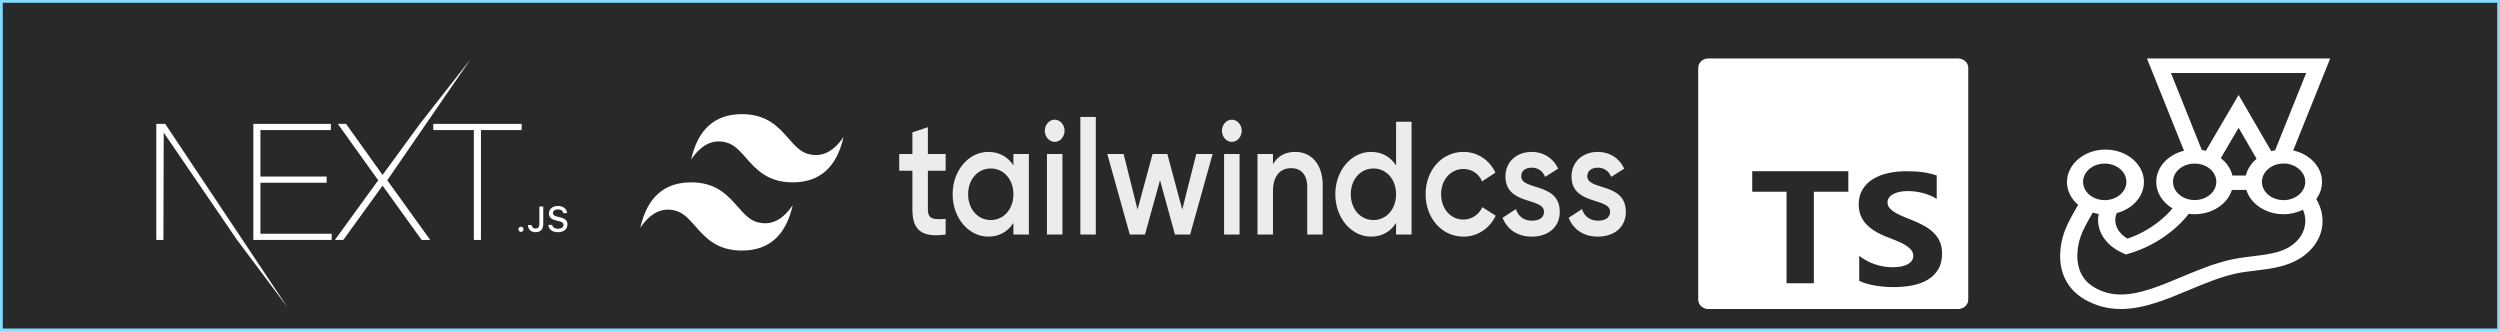
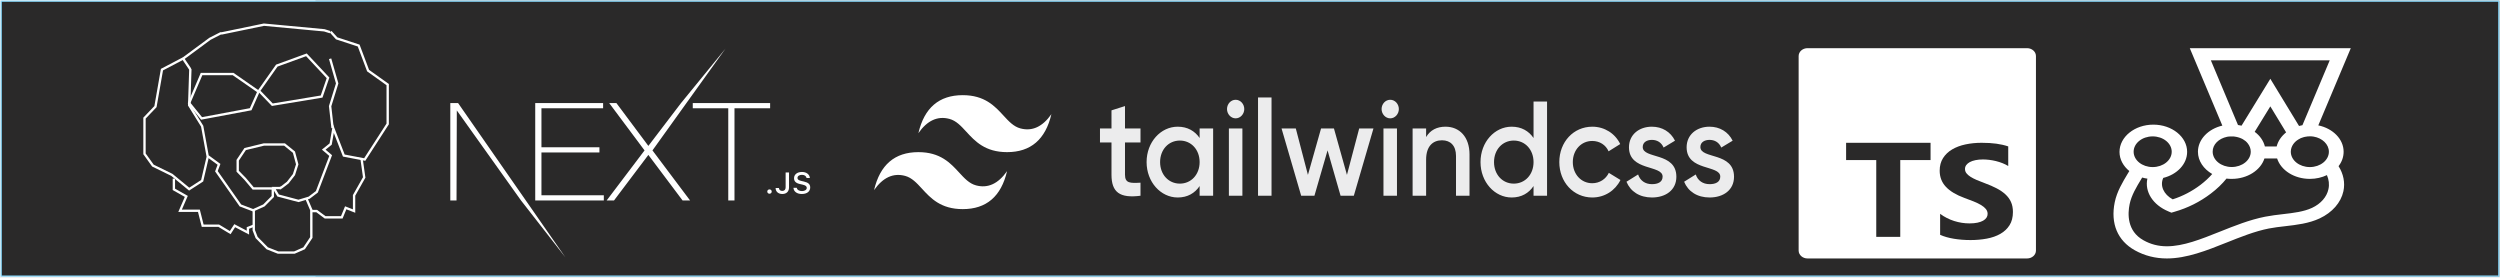
- <svg xmlns="http://www.w3.org/2000/svg" width="898px" height="119px" viewBox="0 0 898 119" version="1.1">
+ <svg xmlns="http://www.w3.org/2000/svg" width="2128px" height="236px" viewBox="0 0 2128 236" version="1.1">
  <g id="Page-1" stroke="none" stroke-width="1" fill="none" fill-rule="evenodd">
-     <rect id="Rectangle" stroke="#979797" fill="#353535" x="0.5" y="0.5" width="897" height="118" />
-     <rect id="Rectangle" stroke="#85DAFF" fill="#2A2929" x="0.5" y="0.5" width="897" height="118" />
-     <g id="Group" transform="translate(740, 21)">
-       <path d="M63.966,25 L57,35.164 C59.288,36.696 60.904,38.714 61.543,41 L66.793,41 C67.399,38.836 68.88,36.891 71,35.383 L63.966,25 Z" id="Path" />
-       <path d="M53.023,33.14 L64.769,12.946 L76.484,33.271 C76.946,33.14 77.408,33.035 77.871,32.93 L89,5 L40.507,5 L51.605,32.852 C52.067,32.93 52.561,33.035 53.023,33.14 Z M48.985,51 C53.27,51 56.753,48.036 56.753,44.391 C56.753,43.054 56.291,41.821 55.489,40.772 C55.243,40.431 54.934,40.116 54.626,39.828 L54.595,39.802 C54.287,39.513 53.917,39.251 53.547,39.041 L53.516,39.015 C53.424,38.962 53.301,38.884 53.177,38.831 C53.146,38.831 53.146,38.805 53.116,38.805 C52.992,38.753 52.869,38.674 52.746,38.621 L52.715,38.621 C52.592,38.569 52.437,38.49 52.314,38.438 L52.283,38.438 C52.16,38.385 52.037,38.333 51.913,38.307 C51.882,38.307 51.852,38.281 51.821,38.281 C51.728,38.254 51.605,38.202 51.513,38.176 C51.482,38.176 51.451,38.149 51.389,38.149 C51.266,38.123 51.143,38.071 51.019,38.044 L50.988,38.044 C50.834,38.018 50.711,37.992 50.557,37.966 C50.526,37.966 50.495,37.966 50.434,37.94 C50.31,37.913 50.218,37.913 50.094,37.887 C50.033,37.887 50.002,37.887 49.94,37.861 C49.848,37.861 49.724,37.835 49.632,37.835 L48.43,37.835 C48.306,37.835 48.214,37.861 48.091,37.861 L47.967,37.861 C47.844,37.887 47.721,37.887 47.597,37.913 L47.505,37.913 C47.351,37.94 47.227,37.966 47.073,37.992 C43.682,38.7 41.154,41.323 41.154,44.417 C41.216,48.01 44.699,51 48.985,51 L48.985,51 Z M81.663,37.782 L81.601,37.782 C81.478,37.782 81.385,37.756 81.262,37.756 L80.861,37.756 C80.707,37.756 80.553,37.756 80.368,37.782 L80.214,37.782 C80.091,37.782 79.967,37.808 79.844,37.808 C79.813,37.808 79.751,37.808 79.721,37.835 L79.258,37.913 L79.227,37.913 C79.073,37.94 78.95,37.966 78.796,37.992 C78.765,37.992 78.703,38.018 78.672,38.018 C78.549,38.044 78.426,38.071 78.303,38.123 C78.272,38.123 78.241,38.149 78.21,38.149 C78.056,38.202 77.902,38.254 77.778,38.307 C77.624,38.359 77.501,38.412 77.347,38.464 C77.316,38.464 77.285,38.49 77.254,38.49 C77.131,38.543 77.008,38.595 76.884,38.674 C76.884,38.674 76.854,38.674 76.854,38.7 C76.576,38.831 76.299,38.989 76.052,39.172 L76.021,39.198 C75.62,39.461 75.281,39.749 74.942,40.064 C74.603,40.379 74.326,40.746 74.079,41.113 C73.432,42.083 73.062,43.211 73.062,44.391 C73.062,48.036 76.545,51 80.83,51 C85.116,51 88.599,48.036 88.599,44.391 C88.599,41.192 85.886,38.49 82.341,37.887 C82.156,37.835 81.909,37.808 81.663,37.782 L81.663,37.782 Z M16.769,51 C21.054,51 24.538,48.036 24.538,44.391 C24.538,40.746 21.054,37.782 16.769,37.782 C12.484,37.782 9,40.746 9,44.391 C9,48.036 12.484,51 16.769,51 L16.769,51 Z" id="Shape" />
-       <path d="M80.181,56.596 C73.748,56.596 68.336,52.926 66.79,48 L61.594,48 C60.048,52.926 54.635,56.596 48.202,56.596 C47.46,56.596 46.749,56.544 46.068,56.467 C44.275,58.751 42.141,60.855 39.636,62.805 C35.213,66.269 30.203,68.835 24.791,70.451 L23.523,70.836 L22.347,70.323 C15.853,67.552 12.512,61.933 13.688,56.493 C12.945,56.39 12.234,56.236 11.554,56.031 C11.43,56.211 11.337,56.416 11.214,56.621 C9.234,60.008 7.162,63.498 6.42,67.244 C5.616,71.247 5.276,78.56 12.079,82.46 C15.049,84.153 18.172,85 21.667,85 C28.378,85 35.615,82.024 43.285,78.868 C49.285,76.404 55.47,73.838 61.903,72.53 C64.346,72.042 66.821,71.734 69.202,71.452 C73.563,70.939 77.707,70.426 81.078,68.809 C84.666,67.09 87.109,64.216 87.789,60.932 C88.222,58.931 87.975,56.904 87.171,55.031 C85.129,56.006 82.748,56.596 80.181,56.596 L80.181,56.596 Z" id="Path" />
-       <path d="M94.066,44.323 C94.066,38.903 89.649,34.343 83.719,33.04 L97,0 L31.183,0 L44.494,33.144 C38.75,34.551 34.518,39.033 34.518,44.349 C34.518,48.257 36.835,51.723 40.356,53.859 C38.966,55.527 37.36,57.064 35.538,58.523 C32.109,61.233 28.31,63.318 24.203,64.699 C20.496,62.588 18.89,58.862 20.342,55.527 C25.994,54.068 30.102,49.612 30.102,44.375 C30.102,37.939 23.894,32.727 16.296,32.727 C8.667,32.727 2.459,37.965 2.459,44.401 C2.459,47.58 4.003,50.498 6.474,52.583 C6.258,52.947 6.042,53.312 5.826,53.703 C3.756,57.299 1.409,61.364 0.513,65.924 C-1.278,75.043 1.656,82.365 8.729,86.508 C12.713,88.827 17.099,90 21.824,90 C29.947,90 38.194,86.561 46.162,83.225 C51.845,80.854 57.714,78.379 63.489,77.18 C65.62,76.737 67.844,76.477 70.191,76.19 C74.948,75.617 79.858,75.017 84.275,72.855 C89.433,70.327 92.954,66.106 93.973,61.259 C94.745,57.533 93.973,53.781 91.997,50.498 C93.325,48.7 94.066,46.589 94.066,44.323 Z M88.043,44.323 C88.043,47.944 84.553,50.889 80.26,50.889 C75.967,50.889 72.477,47.944 72.477,44.323 C72.477,43.15 72.847,42.03 73.496,41.065 C73.743,40.701 74.052,40.336 74.361,40.023 C74.67,39.71 75.04,39.424 75.442,39.163 L75.473,39.137 C75.72,38.981 75.998,38.825 76.276,38.668 C76.276,38.668 76.307,38.668 76.307,38.642 C76.43,38.59 76.554,38.512 76.677,38.46 C76.708,38.46 76.739,38.434 76.77,38.434 C76.893,38.382 77.048,38.329 77.202,38.277 C77.357,38.225 77.511,38.173 77.635,38.121 C77.666,38.121 77.696,38.095 77.727,38.095 C77.851,38.069 77.974,38.017 78.098,37.991 C78.129,37.991 78.191,37.965 78.222,37.965 C78.376,37.939 78.5,37.913 78.654,37.887 L78.685,37.887 L79.148,37.808 C79.179,37.808 79.241,37.808 79.272,37.782 C79.395,37.782 79.519,37.756 79.642,37.756 L79.797,37.756 C79.951,37.756 80.106,37.73 80.291,37.73 L80.692,37.73 C80.816,37.73 80.909,37.73 81.032,37.756 L81.094,37.756 C81.341,37.782 81.588,37.808 81.835,37.86 C85.356,38.486 88.043,41.144 88.043,44.323 L88.043,44.323 Z M39.8,5.211 L88.383,5.211 L77.233,32.962 C76.77,33.04 76.307,33.17 75.843,33.301 L64.107,13.107 L52.339,33.17 C51.876,33.04 51.382,32.962 50.888,32.884 L39.8,5.211 Z M61.883,42.056 C61.296,39.606 59.814,37.417 57.714,35.802 L64.107,24.91 L70.562,36.036 C68.647,37.652 67.257,39.71 66.701,42.056 L61.883,42.056 Z M46.409,37.939 C46.564,37.913 46.687,37.887 46.842,37.86 L46.934,37.86 C47.058,37.834 47.182,37.834 47.305,37.808 L47.429,37.808 C47.552,37.808 47.645,37.782 47.768,37.782 L48.973,37.782 C49.096,37.782 49.189,37.808 49.282,37.808 C49.344,37.808 49.374,37.808 49.436,37.834 C49.56,37.86 49.652,37.86 49.776,37.887 C49.807,37.887 49.838,37.887 49.899,37.913 C50.054,37.939 50.208,37.965 50.332,37.991 L50.363,37.991 C50.486,38.017 50.61,38.043 50.733,38.095 C50.764,38.095 50.795,38.121 50.857,38.121 C50.95,38.147 51.073,38.173 51.166,38.225 C51.197,38.225 51.228,38.251 51.258,38.251 C51.382,38.303 51.506,38.329 51.629,38.382 L51.66,38.382 C51.814,38.434 51.938,38.486 52.061,38.564 L52.092,38.564 C52.216,38.616 52.339,38.694 52.463,38.746 C52.494,38.746 52.494,38.772 52.525,38.772 C52.648,38.825 52.741,38.903 52.864,38.955 L52.895,38.981 C53.266,39.215 53.606,39.476 53.945,39.737 L53.976,39.763 C54.285,40.049 54.594,40.362 54.841,40.701 C55.644,41.743 56.107,42.968 56.107,44.296 C56.107,47.918 52.617,50.863 48.324,50.863 C44.031,50.863 40.541,47.918 40.541,44.296 C40.51,41.248 43.012,38.668 46.409,37.939 L46.409,37.939 Z M16.018,37.756 C20.311,37.756 23.801,40.701 23.801,44.323 C23.801,47.944 20.311,50.889 16.018,50.889 C11.725,50.889 8.235,47.944 8.235,44.323 C8.235,40.701 11.725,37.756 16.018,37.756 Z M87.858,60.347 C87.178,63.683 84.738,66.601 81.156,68.347 C77.789,69.988 73.65,70.51 69.296,71.031 C66.917,71.317 64.416,71.63 62.007,72.125 C55.582,73.454 49.405,76.06 43.413,78.561 C35.754,81.766 28.527,84.789 21.824,84.789 C18.334,84.789 15.215,83.955 12.25,82.209 C5.455,78.248 5.795,70.822 6.598,66.757 C7.339,62.953 9.408,59.383 11.385,55.97 C11.509,55.761 11.601,55.579 11.725,55.371 C12.404,55.579 13.115,55.735 13.856,55.84 C12.682,61.364 16.018,67.07 22.504,69.884 L23.678,70.405 L24.944,70.014 C30.349,68.399 35.352,65.767 39.769,62.25 C42.271,60.269 44.402,58.133 46.193,55.814 C46.904,55.918 47.614,55.944 48.324,55.944 C54.748,55.944 60.153,52.218 61.698,47.215 L66.887,47.215 C68.431,52.244 73.836,55.944 80.26,55.944 C82.824,55.944 85.202,55.345 87.24,54.328 C88.043,56.283 88.29,58.315 87.858,60.347 L87.858,60.347 Z" id="Shape" fill="#FFFFFF" fill-rule="nonzero" />
+     <g id="header" transform="translate(1, 1)">
+       <rect id="Rectangle" stroke="#979797" fill="#353535" fill-rule="nonzero" x="268" y="0" width="1858" height="234" />
+       <rect id="Rectangle" stroke="#85DAFF" fill="#2A2929" fill-rule="nonzero" x="0" y="0" width="2126" height="234" />
+       <g id="Group" transform="translate(1798, 40)">
+         <path d="M133.208,49.722 L118.701,69.938 C123.467,72.984 126.831,76.998 128.162,81.544 L139.095,81.544 C140.357,77.24 143.44,73.371 147.856,70.373 L133.208,49.722 Z" id="Path" />
+         <path d="M110.419,65.912 L134.879,25.749 L159.275,66.173 C160.238,65.912 161.201,65.704 162.164,65.495 L185.34,9.944 L84.354,9.944 L107.466,65.339 C108.429,65.495 109.456,65.704 110.419,65.912 Z M102.009,101.433 C110.933,101.433 118.187,95.539 118.187,88.289 C118.187,85.629 117.224,83.177 115.555,81.091 C115.042,80.413 114.4,79.787 113.758,79.213 L113.693,79.161 C113.051,78.587 112.281,78.066 111.511,77.648 L111.446,77.596 C111.254,77.492 110.997,77.335 110.74,77.231 C110.676,77.231 110.676,77.179 110.612,77.179 C110.355,77.075 110.098,76.918 109.841,76.814 L109.777,76.814 C109.52,76.709 109.199,76.553 108.943,76.449 L108.878,76.449 C108.622,76.344 108.365,76.24 108.108,76.188 C108.044,76.188 107.98,76.136 107.915,76.136 C107.723,76.084 107.466,75.979 107.274,75.927 C107.209,75.927 107.145,75.875 107.017,75.875 C106.76,75.823 106.503,75.718 106.246,75.666 L106.182,75.666 C105.861,75.614 105.604,75.562 105.283,75.51 C105.219,75.51 105.155,75.51 105.027,75.458 C104.77,75.405 104.577,75.405 104.32,75.353 C104.192,75.353 104.128,75.353 103.999,75.301 C103.807,75.301 103.55,75.249 103.357,75.249 L100.854,75.249 C100.597,75.249 100.404,75.301 100.147,75.301 L99.891,75.301 C99.634,75.353 99.377,75.353 99.12,75.405 L98.928,75.405 C98.607,75.458 98.35,75.51 98.029,75.562 C90.967,76.97 85.702,82.186 85.702,88.341 C85.831,95.487 93.085,101.433 102.009,101.433 L102.009,101.433 Z M170.061,75.145 L169.932,75.145 C169.676,75.145 169.483,75.092 169.226,75.092 L168.392,75.092 C168.071,75.092 167.75,75.092 167.364,75.145 L167.043,75.145 C166.787,75.145 166.53,75.197 166.273,75.197 C166.209,75.197 166.08,75.197 166.016,75.249 L165.053,75.405 L164.989,75.405 C164.668,75.458 164.411,75.51 164.09,75.562 C164.026,75.562 163.898,75.614 163.833,75.614 C163.577,75.666 163.32,75.718 163.063,75.823 C162.999,75.823 162.935,75.875 162.87,75.875 C162.549,75.979 162.228,76.084 161.972,76.188 C161.651,76.292 161.394,76.396 161.073,76.501 C161.009,76.501 160.944,76.553 160.88,76.553 C160.623,76.657 160.367,76.762 160.11,76.918 C160.11,76.918 160.046,76.918 160.046,76.97 C159.468,77.231 158.89,77.544 158.376,77.909 L158.312,77.961 C157.478,78.483 156.771,79.057 156.065,79.683 C155.359,80.308 154.781,81.039 154.268,81.769 C152.919,83.699 152.149,85.942 152.149,88.289 C152.149,95.539 159.404,101.433 168.327,101.433 C177.251,101.433 184.506,95.539 184.506,88.289 C184.506,81.925 178.856,76.553 171.473,75.353 C171.088,75.249 170.574,75.197 170.061,75.145 L170.061,75.145 Z M34.921,101.433 C43.844,101.433 51.099,95.539 51.099,88.289 C51.099,81.039 43.844,75.145 34.921,75.145 C25.997,75.145 18.742,81.039 18.742,88.289 C18.742,95.539 25.997,101.433 34.921,101.433 L34.921,101.433 Z" id="Shape" />
+         <path d="M166.975,112.563 C153.579,112.563 142.308,105.265 139.088,95.467 L128.268,95.467 C125.047,105.265 113.777,112.563 100.38,112.563 C98.835,112.563 97.353,112.46 95.936,112.307 C92.201,116.849 87.757,121.034 82.54,124.912 C73.33,131.802 62.897,136.905 51.626,140.12 L48.985,140.886 L46.538,139.865 C33.013,134.353 26.057,123.177 28.504,112.358 C26.959,112.154 25.477,111.848 24.06,111.44 C23.803,111.797 23.61,112.205 23.352,112.614 C19.23,119.35 14.915,126.29 13.369,133.741 C11.695,141.702 10.986,156.246 25.155,164.003 C31.338,167.371 37.843,169.056 45.121,169.056 C59.097,169.056 74.167,163.136 90.14,156.859 C102.634,151.96 115.515,146.856 128.912,144.254 C134,143.284 139.152,142.672 144.111,142.11 C153.192,141.09 161.823,140.069 168.843,136.854 C176.314,133.435 181.402,127.719 182.819,121.187 C183.72,117.207 183.205,113.175 181.531,109.45 C177.28,111.389 172.321,112.563 166.975,112.563 L166.975,112.563 Z" id="Path" />
+         <path d="M195.89,88.153 C195.89,77.373 186.692,68.304 174.343,65.713 L202,0 L64.937,0 L92.659,65.92 C80.695,68.719 71.884,77.632 71.884,88.204 C71.884,95.978 76.708,102.871 84.04,107.12 C81.146,110.437 77.801,113.494 74.006,116.397 C66.867,121.786 58.956,125.932 50.401,128.679 C42.683,124.481 39.339,117.07 42.362,110.437 C54.132,107.535 62.686,98.673 62.686,88.256 C62.686,75.456 49.758,65.091 33.936,65.091 C18.049,65.091 5.121,75.508 5.121,88.308 C5.121,94.631 8.337,100.435 13.483,104.581 C13.032,105.306 12.582,106.032 12.132,106.809 C7.823,113.961 2.934,122.045 1.069,131.115 C-2.661,149.253 3.449,163.816 18.178,172.056 C26.475,176.668 35.608,179 45.449,179 C62.365,179 79.538,172.159 96.132,165.526 C107.966,160.81 120.187,155.887 132.214,153.503 C136.652,152.622 141.283,152.103 146.172,151.533 C156.077,150.393 166.303,149.201 175.501,144.9 C186.242,139.873 193.574,131.477 195.697,121.838 C197.305,114.427 195.697,106.965 191.58,100.435 C194.346,96.859 195.89,92.661 195.89,88.153 Z M183.348,88.153 C183.348,95.356 176.08,101.212 167.139,101.212 C158.199,101.212 150.931,95.356 150.931,88.153 C150.931,85.82 151.703,83.592 153.054,81.675 C153.568,80.949 154.211,80.224 154.855,79.602 C155.498,78.98 156.27,78.41 157.106,77.891 L157.17,77.84 C157.685,77.529 158.263,77.218 158.842,76.907 C158.842,76.907 158.907,76.907 158.907,76.855 C159.164,76.751 159.421,76.596 159.678,76.492 C159.743,76.492 159.807,76.44 159.871,76.44 C160.129,76.337 160.45,76.233 160.772,76.129 C161.093,76.026 161.415,75.922 161.672,75.818 C161.737,75.818 161.801,75.767 161.865,75.767 C162.123,75.715 162.38,75.611 162.637,75.559 C162.701,75.559 162.83,75.508 162.894,75.508 C163.216,75.456 163.473,75.404 163.795,75.352 L163.859,75.352 L164.824,75.197 C164.888,75.197 165.017,75.197 165.081,75.145 C165.338,75.145 165.596,75.093 165.853,75.093 L166.175,75.093 C166.496,75.093 166.818,75.041 167.204,75.041 L168.04,75.041 C168.297,75.041 168.49,75.041 168.747,75.093 L168.876,75.093 C169.391,75.145 169.905,75.197 170.42,75.3 C177.752,76.544 183.348,81.83 183.348,88.153 L183.348,88.153 Z M82.882,10.365 L184.055,10.365 L160.836,65.557 C159.871,65.713 158.907,65.972 157.942,66.231 L133.501,26.067 L108.995,65.972 C108.031,65.713 107.002,65.557 105.973,65.402 L82.882,10.365 Z M128.87,83.644 C127.648,78.772 124.561,74.419 120.187,71.206 L133.501,49.544 L146.943,71.673 C142.956,74.886 140.061,78.98 138.904,83.644 L128.87,83.644 Z M96.646,75.456 C96.968,75.404 97.225,75.352 97.547,75.3 L97.74,75.3 C97.997,75.248 98.254,75.248 98.512,75.197 L98.769,75.197 C99.026,75.197 99.219,75.145 99.476,75.145 L101.985,75.145 C102.242,75.145 102.435,75.197 102.628,75.197 C102.757,75.197 102.821,75.197 102.95,75.248 C103.207,75.3 103.4,75.3 103.657,75.352 C103.721,75.352 103.786,75.352 103.914,75.404 C104.236,75.456 104.558,75.508 104.815,75.559 L104.879,75.559 C105.136,75.611 105.394,75.663 105.651,75.767 C105.715,75.767 105.78,75.818 105.908,75.818 C106.101,75.87 106.358,75.922 106.551,76.026 C106.616,76.026 106.68,76.078 106.744,76.078 C107.002,76.181 107.259,76.233 107.516,76.337 L107.58,76.337 C107.902,76.44 108.159,76.544 108.417,76.699 L108.481,76.699 C108.738,76.803 108.995,76.959 109.253,77.062 C109.317,77.062 109.317,77.114 109.381,77.114 C109.639,77.218 109.832,77.373 110.089,77.477 L110.153,77.529 C110.925,77.995 111.633,78.513 112.34,79.032 L112.404,79.083 C113.048,79.653 113.691,80.275 114.205,80.949 C115.878,83.022 116.842,85.458 116.842,88.101 C116.842,95.304 109.574,101.16 100.634,101.16 C91.694,101.16 84.426,95.304 84.426,88.101 C84.362,82.037 89.571,76.907 96.646,75.456 L96.646,75.456 Z M33.357,75.093 C42.297,75.093 49.565,80.949 49.565,88.153 C49.565,95.356 42.297,101.212 33.357,101.212 C24.417,101.212 17.149,95.356 17.149,88.153 C17.149,80.949 24.417,75.093 33.357,75.093 Z M182.962,120.024 C181.547,126.658 176.466,132.462 169.005,135.934 C161.994,139.199 153.375,140.236 144.306,141.272 C139.354,141.842 134.144,142.464 129.127,143.449 C115.749,146.092 102.885,151.274 90.407,156.249 C74.456,162.624 59.406,168.635 45.449,168.635 C38.181,168.635 31.685,166.977 25.51,163.505 C11.36,155.627 12.068,140.858 13.74,132.773 C15.283,125.207 19.593,118.107 23.709,111.318 C23.966,110.903 24.159,110.541 24.417,110.126 C25.832,110.541 27.311,110.851 28.855,111.059 C26.411,122.045 33.357,133.395 46.864,138.992 L49.308,140.028 L51.945,139.251 C63.201,136.038 73.62,130.804 82.818,123.807 C88.028,119.869 92.466,115.619 96.196,111.007 C97.675,111.214 99.155,111.266 100.634,111.266 C114.012,111.266 125.268,103.855 128.484,93.905 L139.289,93.905 C142.505,103.907 153.761,111.266 167.139,111.266 C172.478,111.266 177.43,110.074 181.675,108.053 C183.348,111.94 183.862,115.982 182.962,120.024 L182.962,120.024 Z" id="Shape" fill="#FFFFFF" fill-rule="nonzero" />
+       </g>
+       <g id="Group" transform="translate(1530, 40)" fill="#FFFFFF" fill-rule="nonzero">
+         <path d="M7.575,0 L194.425,0 C198.608,0 202,3.005 202,6.713 L202,172.287 C202,175.995 198.608,179 194.425,179 L7.575,179 C3.391,179 0,175.995 0,172.287 L0,6.713 C0,3.005 3.391,0 7.575,0 Z M112.291,95.231 L112.291,80.55 L40.4,80.55 L40.4,95.231 L66.066,95.231 L66.066,160.597 L86.498,160.597 L86.498,95.231 L112.291,95.231 Z M120.436,158.871 C123.731,160.36 127.628,161.477 132.127,162.221 C136.626,162.965 141.367,163.338 146.352,163.338 C151.21,163.338 155.825,162.928 160.197,162.109 C164.569,161.291 168.402,159.941 171.697,158.062 C174.992,156.182 177.601,153.727 179.523,150.693 C181.445,147.66 182.406,143.91 182.406,139.444 C182.406,136.207 181.856,133.369 180.758,130.932 C179.66,128.494 178.076,126.326 176.006,124.428 C173.936,122.53 171.454,120.827 168.561,119.32 C165.667,117.813 162.404,116.389 158.772,115.049 C156.11,114.082 153.723,113.142 151.611,112.23 C149.499,111.319 147.703,110.388 146.225,109.439 C144.747,108.49 143.607,107.485 142.804,106.424 C142.001,105.364 141.6,104.164 141.6,102.824 C141.6,101.596 141.959,100.489 142.677,99.503 C143.395,98.516 144.409,97.669 145.718,96.962 C147.028,96.255 148.633,95.706 150.534,95.315 C152.435,94.925 154.547,94.73 156.87,94.73 C158.56,94.73 160.345,94.841 162.225,95.064 C164.104,95.288 165.995,95.632 167.895,96.097 C169.797,96.562 171.645,97.148 173.44,97.856 C175.235,98.563 176.893,99.381 178.414,100.312 L178.414,83.621 C175.33,82.578 171.961,81.806 168.307,81.304 C164.654,80.801 160.461,80.55 155.729,80.55 C150.914,80.55 146.352,81.006 142.043,81.918 C137.735,82.829 133.944,84.253 130.67,86.189 C127.395,88.124 124.808,90.589 122.908,93.585 C121.006,96.581 120.056,100.163 120.056,104.331 C120.056,109.653 121.798,114.194 125.284,117.952 C128.769,121.711 134.06,124.893 141.156,127.498 C143.945,128.503 146.542,129.489 148.95,130.457 C151.358,131.425 153.438,132.43 155.191,133.471 C156.944,134.514 158.328,135.648 159.342,136.876 C160.356,138.105 160.863,139.5 160.863,141.064 C160.863,142.218 160.545,143.287 159.912,144.273 C159.278,145.26 158.317,146.116 157.028,146.841 C155.74,147.567 154.135,148.135 152.213,148.544 C150.291,148.953 148.041,149.158 145.465,149.158 C141.072,149.158 136.721,148.479 132.412,147.121 C128.104,145.762 124.111,143.725 120.436,141.008 L120.436,158.871 Z" id="Shape" />
+       </g>
+       <g id="Group" transform="translate(743, 80)" fill-rule="nonzero">
+         <path d="M75.475,0 C55.348,0 42.769,10.778 37.737,32.333 C45.285,21.556 54.09,17.514 64.153,20.208 C69.895,21.746 73.999,26.207 78.541,31.145 C85.941,39.189 94.506,48.5 113.212,48.5 C133.338,48.5 145.918,37.722 150.949,16.167 C143.402,26.944 134.596,30.986 124.533,28.292 C118.791,26.754 114.688,22.293 110.145,17.355 C102.745,9.311 94.181,0 75.475,0 Z M37.737,48.5 C17.611,48.5 5.032,59.278 0,80.833 C7.547,70.056 16.353,66.014 26.416,68.708 C32.158,70.246 36.262,74.707 40.804,79.645 C48.204,87.689 56.768,97 75.475,97 C95.601,97 108.18,86.222 113.212,64.667 C105.664,75.444 96.859,79.486 86.796,76.792 C81.054,75.254 76.95,70.793 72.408,65.855 C65.008,57.811 56.444,48.5 37.737,48.5 Z" id="Shape" fill="#FFFFFF" />
+         <path d="M226.797,40.245 L213.596,40.245 L213.596,67.74 C213.596,75.073 218.067,74.958 226.797,74.5 L226.797,85.613 C209.125,87.904 202.099,82.634 202.099,67.74 L202.099,40.245 L192.305,40.245 L192.305,28.33 L202.099,28.33 L202.099,12.942 L213.596,9.276 L213.596,28.33 L226.797,28.33 L226.797,40.245 Z M277.116,28.33 L288.614,28.33 L288.614,85.613 L277.116,85.613 L277.116,77.364 C273.071,83.436 266.79,87.102 258.487,87.102 C244.009,87.102 231.979,73.927 231.979,56.971 C231.979,39.901 244.009,26.84 258.487,26.84 C266.79,26.84 273.071,30.506 277.116,36.464 L277.116,28.33 Z M260.296,75.302 C269.877,75.302 277.116,67.626 277.116,56.971 C277.116,46.317 269.877,38.641 260.296,38.641 C250.715,38.641 243.476,46.317 243.476,56.971 C243.476,67.626 250.715,75.302 260.296,75.302 Z M307.776,19.737 C303.73,19.737 300.43,16.071 300.43,11.832 C300.43,7.479 303.73,3.927 307.776,3.927 C311.821,3.927 315.121,7.479 315.121,11.832 C315.121,16.071 311.821,19.737 307.776,19.737 Z M302.027,85.613 L302.027,28.33 L313.524,28.33 L313.524,85.613 L302.027,85.613 Z M326.831,85.613 L326.831,1.98 L338.328,1.98 L338.328,85.613 L326.831,85.613 Z M412.953,28.33 L425.089,28.33 L408.376,85.613 L397.092,85.613 L386.02,47.004 L374.842,85.613 L363.558,85.613 L346.845,28.33 L358.981,28.33 L369.307,67.855 L380.484,28.33 L391.449,28.33 L402.521,67.855 L412.953,28.33 Z M439.354,19.737 C435.309,19.737 432.009,16.071 432.009,11.832 C432.009,7.479 435.309,3.927 439.354,3.927 C443.4,3.927 446.7,7.479 446.7,11.832 C446.7,16.071 443.4,19.737 439.354,19.737 Z M433.606,85.613 L433.606,28.33 L445.103,28.33 L445.103,85.613 L433.606,85.613 Z M486.408,26.84 C498.331,26.84 506.847,35.547 506.847,50.441 L506.847,85.613 L495.35,85.613 L495.35,51.701 C495.35,42.994 490.666,38.412 483.427,38.412 C475.868,38.412 469.907,43.223 469.907,54.909 L469.907,85.613 L458.41,85.613 L458.41,28.33 L469.907,28.33 L469.907,35.662 C473.42,29.705 479.169,26.84 486.408,26.84 Z M561.352,5.417 L572.849,5.417 L572.849,85.613 L561.352,85.613 L561.352,77.364 C557.307,83.436 551.026,87.102 542.722,87.102 C528.244,87.102 516.215,73.927 516.215,56.971 C516.215,39.901 528.244,26.84 542.722,26.84 C551.026,26.84 557.307,30.506 561.352,36.464 L561.352,5.417 Z M544.532,75.302 C554.113,75.302 561.352,67.626 561.352,56.971 C561.352,46.317 554.113,38.641 544.532,38.641 C534.951,38.641 527.712,46.317 527.712,56.971 C527.712,67.626 534.951,75.302 544.532,75.302 Z M611.386,87.102 C595.311,87.102 583.282,73.927 583.282,56.971 C583.282,39.901 595.311,26.84 611.386,26.84 C621.819,26.84 630.867,32.683 635.126,41.619 L625.225,47.806 C622.883,42.421 617.667,38.984 611.28,38.984 C601.912,38.984 594.779,46.66 594.779,56.971 C594.779,67.282 601.912,74.958 611.28,74.958 C617.667,74.958 622.883,71.407 625.438,66.136 L635.339,72.208 C630.867,81.259 621.819,87.102 611.386,87.102 Z M654.288,44.14 C654.288,54.565 682.924,48.264 682.924,69.459 C682.924,80.915 673.662,87.102 662.165,87.102 C651.52,87.102 643.855,81.947 640.448,73.698 L650.349,67.511 C652.052,72.667 656.31,75.76 662.165,75.76 C667.275,75.76 671.214,73.927 671.214,69.344 C671.214,59.148 642.578,64.876 642.578,44.369 C642.578,33.6 651.2,26.84 662.059,26.84 C670.788,26.84 678.027,31.194 681.753,38.755 L672.066,44.598 C670.149,40.13 666.424,38.068 662.059,38.068 C657.907,38.068 654.288,40.015 654.288,44.14 Z M703.364,44.14 C703.364,54.565 732,48.264 732,69.459 C732,80.915 722.738,87.102 711.241,87.102 C700.596,87.102 692.931,81.947 689.524,73.698 L699.425,67.511 C701.128,72.667 705.386,75.76 711.241,75.76 C716.351,75.76 720.29,73.927 720.29,69.344 C720.29,59.148 691.653,64.876 691.653,44.369 C691.653,33.6 700.276,26.84 711.135,26.84 C719.864,26.84 727.103,31.194 730.829,38.755 L721.142,44.598 C719.225,40.13 715.499,38.068 711.135,38.068 C706.983,38.068 703.364,40.015 703.364,44.14 Z" id="Shape" fill="#ECECED" />
+       </g>
+       <g id="Group" transform="translate(382, 40)" fill="#FFFFFF" fill-rule="nonzero">
+         <path d="M72.585,46.729 L130.365,46.729 L130.365,51.142 L77.883,51.142 L77.883,84.355 L127.235,84.355 L127.235,88.768 L77.883,88.768 L77.883,125.232 L130.967,125.232 L130.967,129.646 L72.585,129.646 L72.585,46.729 Z M135.541,46.729 L141.68,46.729 L168.885,83.193 L196.692,46.729 L234.513,0.412 L172.376,87.026 L204.396,129.646 L198.015,129.646 L168.885,90.858 L139.635,129.646 L133.375,129.646 L165.635,87.026 L135.543,46.729 L135.541,46.729 Z M206.684,51.142 L206.684,46.729 L272.527,46.729 L272.527,51.142 L242.194,51.142 L242.194,129.644 L236.896,129.644 L236.896,51.142 L206.686,51.142 L206.684,51.142 Z M0.301,46.729 L6.922,46.729 L98.215,178.002 L60.487,129.646 L5.837,53 L5.597,129.646 L0.301,129.646 L0.301,46.729 Z M271.996,123.9 C270.911,123.9 270.1,123.094 270.1,122.054 C270.1,121.012 270.911,120.206 271.994,120.206 C273.089,120.206 273.888,121.012 273.888,122.054 C273.888,123.094 273.089,123.9 271.994,123.9 L271.996,123.9 Z M277.198,119.041 L280.034,119.041 C280.073,120.517 281.195,121.507 282.842,121.507 C284.684,121.507 285.728,120.443 285.728,118.446 L285.728,105.805 L288.613,105.805 L288.613,118.458 C288.613,122.054 286.45,124.125 282.867,124.125 C279.507,124.125 277.2,122.116 277.2,119.041 L277.198,119.041 Z M292.386,118.882 L295.247,118.882 C295.492,120.578 297.217,121.656 299.705,121.656 C302.022,121.656 303.723,120.503 303.723,118.918 C303.723,117.555 302.642,116.736 300.18,116.179 L297.784,115.622 C294.423,114.866 292.888,113.303 292.888,110.676 C292.888,107.49 295.593,105.369 299.651,105.369 C303.426,105.369 306.185,107.49 306.351,110.501 L303.542,110.501 C303.272,108.854 301.779,107.824 299.613,107.824 C297.332,107.824 295.813,108.878 295.813,110.489 C295.813,111.766 296.792,112.498 299.215,113.042 L301.262,113.526 C305.075,114.381 306.647,115.869 306.647,118.558 C306.647,121.979 303.889,124.125 299.485,124.125 C295.363,124.125 292.592,122.078 292.386,118.88 L292.386,118.882 Z" id="Shape" />
+       </g>
    </g>
-     <g id="Group" transform="translate(610, 21)" fill="#FFFFFF">
-       <path d="M3.637,0 L93.362,0 C95.371,0 97,1.511 97,3.375 L97,86.625 C97,88.489 95.371,90 93.362,90 L3.637,90 C1.629,90 0,88.489 0,86.625 L0,3.375 C0,1.511 1.629,0 3.637,0 Z M53.922,47.881 L53.922,40.5 L19.4,40.5 L19.4,47.881 L31.725,47.881 L31.725,80.747 L41.536,80.747 L41.536,47.881 L53.922,47.881 Z M57.833,79.879 C59.415,80.628 61.287,81.189 63.447,81.564 C65.608,81.938 67.884,82.125 70.278,82.125 C72.611,82.125 74.827,81.919 76.926,81.507 C79.026,81.096 80.866,80.417 82.449,79.472 C84.031,78.527 85.283,77.293 86.206,75.768 C87.129,74.242 87.591,72.357 87.591,70.112 C87.591,68.484 87.327,67.057 86.8,65.832 C86.272,64.606 85.512,63.516 84.518,62.561 C83.524,61.607 82.332,60.751 80.942,59.993 C79.553,59.236 77.986,58.52 76.242,57.846 C74.964,57.359 73.817,56.887 72.803,56.429 C71.789,55.97 70.927,55.502 70.217,55.025 C69.507,54.548 68.96,54.043 68.574,53.51 C68.189,52.976 67.996,52.373 67.996,51.699 C67.996,51.082 68.168,50.525 68.513,50.029 C68.858,49.533 69.345,49.107 69.974,48.752 C70.603,48.396 71.373,48.121 72.286,47.924 C73.199,47.728 74.213,47.629 75.329,47.629 C76.14,47.629 76.997,47.685 77.9,47.798 C78.803,47.91 79.71,48.083 80.623,48.317 C81.536,48.551 82.424,48.845 83.286,49.201 C84.148,49.557 84.944,49.968 85.674,50.436 L85.674,42.044 C84.193,41.52 82.576,41.131 80.821,40.879 C79.066,40.626 77.053,40.5 74.781,40.5 C72.469,40.5 70.278,40.729 68.209,41.188 C66.14,41.646 64.319,42.362 62.747,43.335 C61.175,44.308 59.933,45.548 59.02,47.054 C58.107,48.56 57.651,50.361 57.651,52.457 C57.651,55.133 58.487,57.416 60.161,59.306 C61.835,61.196 64.375,62.795 67.783,64.105 C69.122,64.611 70.369,65.106 71.526,65.593 C72.682,66.079 73.681,66.585 74.522,67.109 C75.364,67.633 76.029,68.203 76.515,68.821 C77.002,69.438 77.246,70.14 77.246,70.926 C77.246,71.506 77.094,72.044 76.789,72.54 C76.485,73.036 76.023,73.466 75.405,73.831 C74.786,74.196 74.016,74.481 73.093,74.687 C72.17,74.893 71.089,74.996 69.852,74.996 C67.742,74.996 65.653,74.654 63.584,73.971 C61.515,73.288 59.598,72.264 57.833,70.898 L57.833,79.879 Z" id="Shape" />
-     </g>
-     <g id="Group" transform="translate(230, 41)">
-       <path d="M36.5,0 C26.767,0 20.683,5.444 18.25,16.333 C21.9,10.889 26.158,8.847 31.025,10.208 C33.802,10.985 35.786,13.238 37.983,15.733 C41.562,19.797 45.704,24.5 54.75,24.5 C64.483,24.5 70.567,19.056 73,8.167 C69.35,13.611 65.092,15.653 60.225,14.292 C57.448,13.515 55.464,11.262 53.267,8.767 C49.688,4.703 45.546,0 36.5,0 Z M18.25,24.5 C8.517,24.5 2.433,29.944 0,40.833 C3.65,35.389 7.908,33.347 12.775,34.708 C15.552,35.485 17.536,37.738 19.733,40.233 C23.312,44.297 27.454,49 36.5,49 C46.233,49 52.317,43.556 54.75,32.667 C51.1,38.111 46.842,40.153 41.975,38.792 C39.198,38.015 37.214,35.762 35.017,33.267 C31.438,29.203 27.296,24.5 18.25,24.5 Z" id="Shape" fill="#FFFFFF" />
-       <path d="M109.68,20.33 L103.296,20.33 L103.296,34.219 C103.296,37.923 105.459,37.865 109.68,37.634 L109.68,43.248 C101.134,44.405 97.736,41.743 97.736,34.219 L97.736,20.33 L93,20.33 L93,14.311 L97.736,14.311 L97.736,6.538 L103.296,4.686 L103.296,14.311 L109.68,14.311 L109.68,20.33 Z M134.015,14.311 L139.575,14.311 L139.575,43.248 L134.015,43.248 L134.015,39.081 C132.059,42.148 129.021,44 125.006,44 C118.004,44 112.187,37.345 112.187,28.779 C112.187,20.156 118.004,13.559 125.006,13.559 C129.021,13.559 132.059,15.41 134.015,18.42 L134.015,14.311 Z M125.881,38.039 C130.514,38.039 134.015,34.162 134.015,28.779 C134.015,23.397 130.514,19.52 125.881,19.52 C121.248,19.52 117.747,23.397 117.747,28.779 C117.747,34.162 121.248,38.039 125.881,38.039 Z M148.842,9.97 C146.886,9.97 145.29,8.118 145.29,5.977 C145.29,3.778 146.886,1.984 148.842,1.984 C150.799,1.984 152.395,3.778 152.395,5.977 C152.395,8.118 150.799,9.97 148.842,9.97 Z M146.062,43.248 L146.062,14.311 L151.622,14.311 L151.622,43.248 L146.062,43.248 Z M158.058,43.248 L158.058,1 L163.618,1 L163.618,43.248 L158.058,43.248 Z M199.707,14.311 L205.576,14.311 L197.493,43.248 L192.036,43.248 L186.682,23.744 L181.276,43.248 L175.819,43.248 L167.736,14.311 L173.605,14.311 L178.599,34.277 L184.005,14.311 L189.307,14.311 L194.662,34.277 L199.707,14.311 Z M212.475,9.97 C210.518,9.97 208.922,8.118 208.922,5.977 C208.922,3.778 210.518,1.984 212.475,1.984 C214.431,1.984 216.027,3.778 216.027,5.977 C216.027,8.118 214.431,9.97 212.475,9.97 Z M209.695,43.248 L209.695,14.311 L215.255,14.311 L215.255,43.248 L209.695,43.248 Z M235.23,13.559 C240.996,13.559 245.115,17.957 245.115,25.48 L245.115,43.248 L239.554,43.248 L239.554,26.117 C239.554,21.719 237.289,19.404 233.788,19.404 C230.133,19.404 227.25,21.834 227.25,27.738 L227.25,43.248 L221.69,43.248 L221.69,14.311 L227.25,14.311 L227.25,18.015 C228.949,15.005 231.729,13.559 235.23,13.559 Z M271.474,2.736 L277.034,2.736 L277.034,43.248 L271.474,43.248 L271.474,39.081 C269.517,42.148 266.48,44 262.464,44 C255.463,44 249.645,37.345 249.645,28.779 C249.645,20.156 255.463,13.559 262.464,13.559 C266.48,13.559 269.517,15.41 271.474,18.42 L271.474,2.736 Z M263.339,38.039 C267.973,38.039 271.474,34.162 271.474,28.779 C271.474,23.397 267.973,19.52 263.339,19.52 C258.706,19.52 255.205,23.397 255.205,28.779 C255.205,34.162 258.706,38.039 263.339,38.039 Z M295.67,44 C287.896,44 282.079,37.345 282.079,28.779 C282.079,20.156 287.896,13.559 295.67,13.559 C300.716,13.559 305.092,16.51 307.151,21.024 L302.363,24.149 C301.23,21.429 298.708,19.693 295.619,19.693 C291.088,19.693 287.639,23.571 287.639,28.779 C287.639,33.988 291.088,37.865 295.619,37.865 C298.708,37.865 301.23,36.071 302.466,33.409 L307.254,36.476 C305.092,41.048 300.716,44 295.67,44 Z M316.418,22.297 C316.418,27.564 330.267,24.381 330.267,35.087 C330.267,40.875 325.788,44 320.227,44 C315.079,44 311.372,41.396 309.725,37.229 L314.513,34.104 C315.337,36.708 317.396,38.271 320.227,38.271 C322.699,38.271 324.603,37.345 324.603,35.03 C324.603,29.879 310.755,32.773 310.755,22.413 C310.755,16.973 314.925,13.559 320.176,13.559 C324.398,13.559 327.898,15.758 329.7,19.577 L325.015,22.529 C324.089,20.272 322.287,19.23 320.176,19.23 C318.168,19.23 316.418,20.214 316.418,22.297 Z M340.151,22.297 C340.151,27.564 354,24.381 354,35.087 C354,40.875 349.521,44 343.961,44 C338.813,44 335.106,41.396 333.458,37.229 L338.246,34.104 C339.07,36.708 341.129,38.271 343.961,38.271 C346.432,38.271 348.337,37.345 348.337,35.03 C348.337,29.879 334.488,32.773 334.488,22.413 C334.488,16.973 338.658,13.559 343.909,13.559 C348.131,13.559 351.632,15.758 353.434,19.577 L348.749,22.529 C347.822,20.272 346.02,19.23 343.909,19.23 C341.902,19.23 340.151,20.214 340.151,22.297 Z" id="Shape" fill="#ECECED" />
-     </g>
-     <g id="Group" transform="translate(56, 21)" fill="#FFFFFF" fill-rule="nonzero">
-       <path d="M34.992,23.495 L62.847,23.495 L62.847,25.714 L37.546,25.714 L37.546,42.413 L61.338,42.413 L61.338,44.632 L37.546,44.632 L37.546,62.966 L63.137,62.966 L63.137,65.185 L34.992,65.185 L34.992,23.495 Z M65.342,23.495 L68.302,23.495 L81.417,41.829 L94.822,23.495 L113.055,0.207 L83.1,43.756 L98.536,65.185 L95.46,65.185 L81.417,45.683 L67.316,65.185 L64.298,65.185 L79.85,43.756 L65.343,23.495 L65.342,23.495 Z M99.639,25.714 L99.639,23.495 L131.381,23.495 L131.381,25.714 L116.758,25.714 L116.758,65.184 L114.204,65.184 L114.204,25.714 L99.64,25.714 L99.639,25.714 Z M0.145,23.495 L3.337,23.495 L47.348,89.498 L29.16,65.185 L2.814,26.648 L2.698,65.185 L0.145,65.185 L0.145,23.495 Z M131.125,62.296 C130.602,62.296 130.211,61.891 130.211,61.368 C130.211,60.844 130.602,60.439 131.124,60.439 C131.652,60.439 132.037,60.844 132.037,61.368 C132.037,61.891 131.652,62.296 131.124,62.296 L131.125,62.296 Z M133.633,59.853 L135,59.853 C135.019,60.595 135.56,61.093 136.354,61.093 C137.242,61.093 137.745,60.558 137.745,59.554 L137.745,53.198 L139.136,53.198 L139.136,59.56 C139.136,61.368 138.093,62.409 136.366,62.409 C134.746,62.409 133.634,61.399 133.634,59.853 L133.633,59.853 Z M140.955,59.773 L142.334,59.773 C142.452,60.626 143.284,61.168 144.483,61.168 C145.6,61.168 146.42,60.588 146.42,59.791 C146.42,59.106 145.899,58.694 144.712,58.414 L143.557,58.134 C141.937,57.754 141.197,56.968 141.197,55.647 C141.197,54.045 142.501,52.979 144.457,52.979 C146.277,52.979 147.607,54.045 147.687,55.559 L146.333,55.559 C146.203,54.731 145.483,54.213 144.439,54.213 C143.339,54.213 142.607,54.743 142.607,55.553 C142.607,56.195 143.079,56.563 144.247,56.837 L145.234,57.08 C147.072,57.51 147.83,58.258 147.83,59.61 C147.83,61.33 146.5,62.409 144.377,62.409 C142.39,62.409 141.054,61.38 140.955,59.772 L140.955,59.773 Z" id="Shape" />
+     <g id="lia-logo-svg" transform="translate(123, 21)" stroke="#FFFFFF" stroke-width="2">
+       <polyline id="Path" points="158 6.361 153.027 4.801 101.664 0 65.819 7.412 64.758 7.412 55.725 12.026 33.238 28.622 14.858 38.26 9.338 69.754 0 79.532 0 109.966 7.156 119.947 23.292 127.842 38.019 140 49.092 132.847 53.839 112.444 49.092 86.421 38.019 68.556 39.037 37.749" />
+       <polyline id="Path-2" points="54 111.992 63.42 118.888 61.21 124.764 81.635 153.873 92.507 158 101.63 153.873 109.187 146.275 109.187 139.382 101.63 139.382 92.507 139.382 85.696 131.307 79.329 124.764 79.329 115.368 85.696 105.869 101.63 102 119.191 102 127.209 108.517 130 118.888 127.209 127.629 121.954 134.402 116.741 138.416 114.83 139.382" />
+       <polyline id="Path-3" points="116.376 139.056 110 139.056 113.758 145.415 131.063 150 140.15 147.275 146.708 142.285 158.457 111.408 152.56 106.372 158.457 101.612 160.764 88.426 169.65 111.408 187.442 114.794 207 84.489 207 51.014 190.32 39.109 182.305 17.78 163.564 11.64 158.457 6" />
+       <polyline id="Path-4" points="158 29 164 50.01 158 69.379 160.08 88" />
+       <polyline id="Path-7" points="93 157.77 93 174.894 95.433 181.164 104.47 190.35 113.734 194 127.567 194 135.844 190.35 142 181.164 142 170.229 142 157.77 137.823 148" />
+       <polyline id="Path-8" points="184.738 114 187 130.036 178.396 145.296 178.396 158.657 171.261 155.872 167.935 164 153.725 164 146.563 158.657 144.242 158.657 142 158.657" />
+       <polyline id="Path-9" points="25 131 25 140.176 35.582 146.167 30.291 158.386 46.306 158.386 49.518 171.098 63.154 171.098 72.952 177 76.79 171.098 88.016 177 88.016 173.05 93 171.098" />
+       <path d="M33.422,29.607 C32.682,28.515 32.915,28.896 34.121,30.751 C35.327,32.605 36.953,35.021 39,38" id="Path-11" />
+       <polygon id="Path-5" points="75.404 42 48.57 42 38 66.728 48.57 79.802 90.362 71.978 97 57.003" />
+       <polygon id="Path-5" transform="translate(126.5, 49.9011) scale(-1, 1) rotate(20) translate(-126.5, -49.9011) " points="134.404 31 107.57 31 97 55.728 107.57 68.802 149.362 60.978 156 46.003" />
    </g>
  </g>
</svg>
